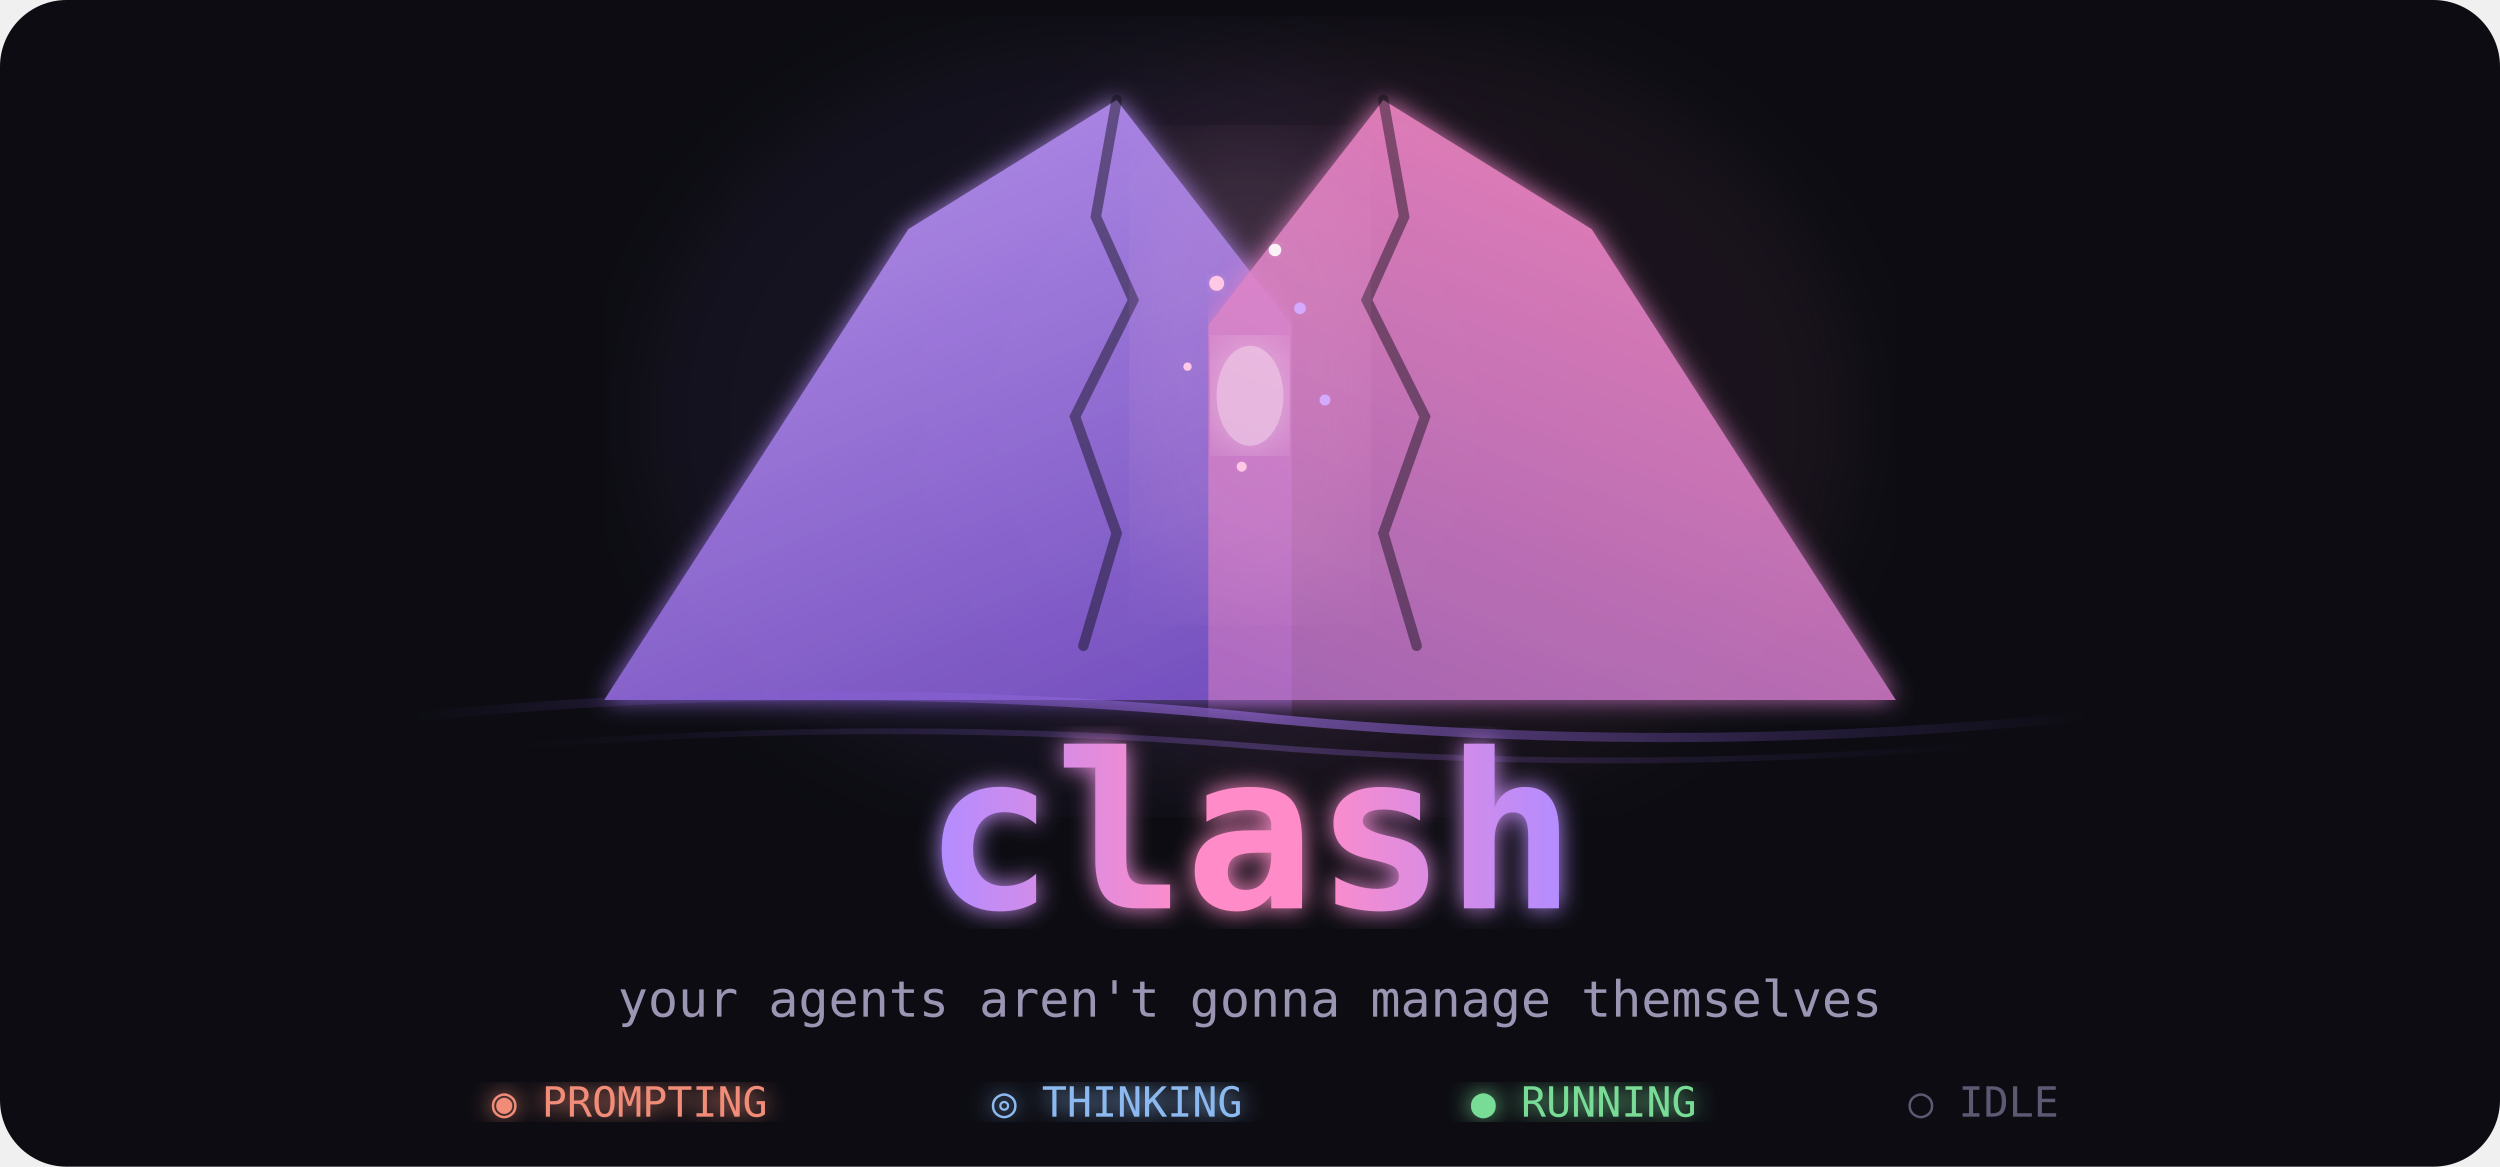
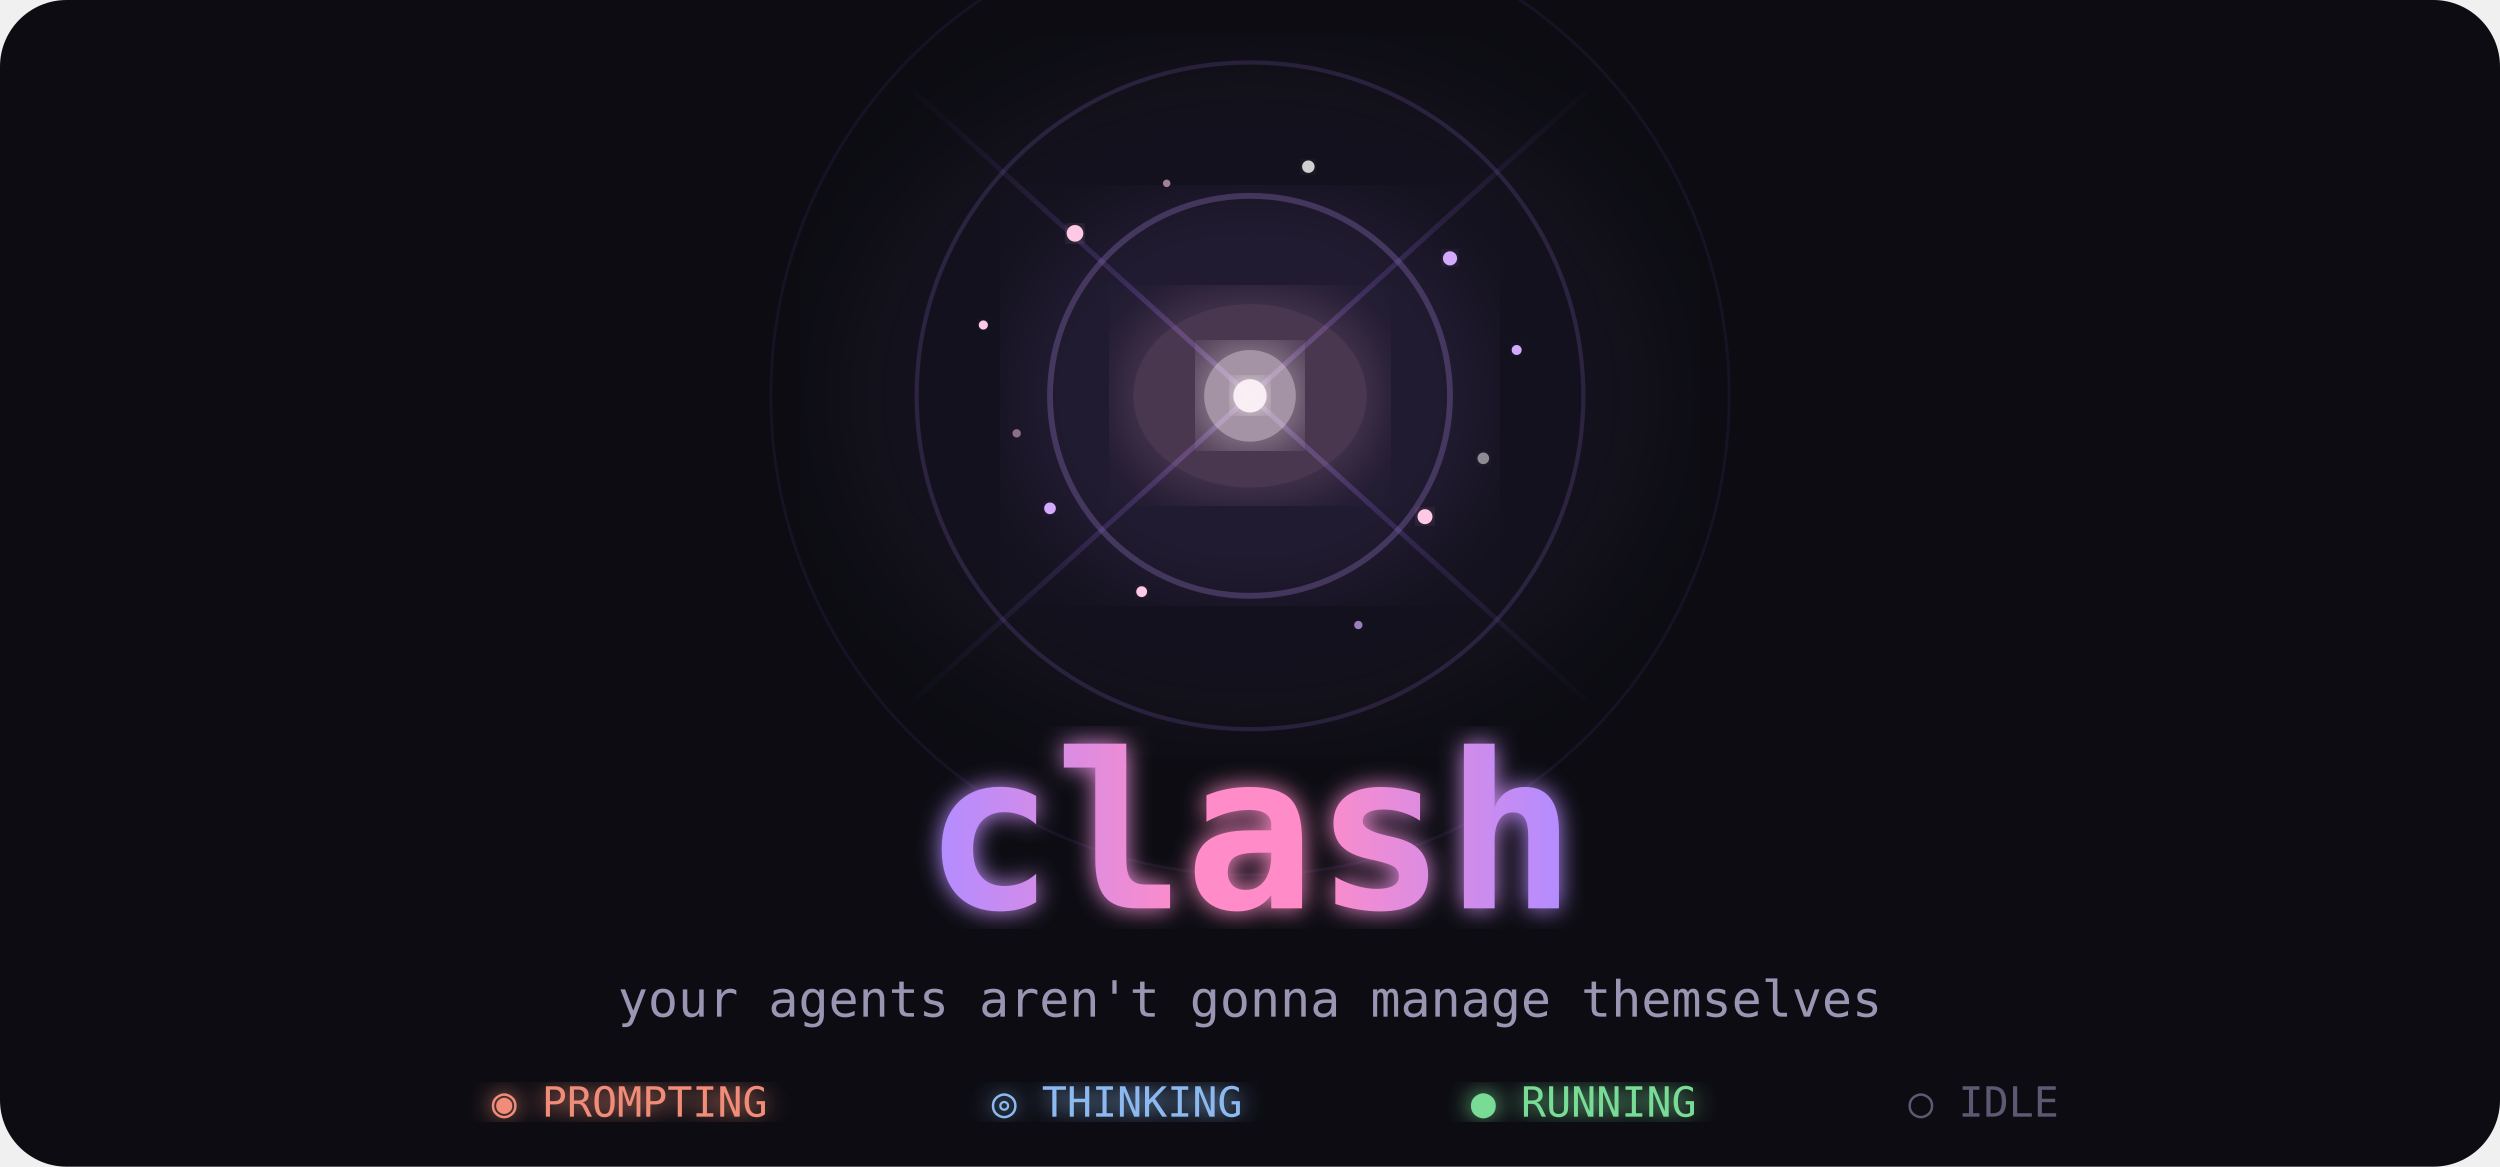
<svg xmlns="http://www.w3.org/2000/svg" viewBox="0 0 600 280" fill="none">
  <defs>
-     <linearGradient id="peak-l" x1="20%" y1="0%" x2="80%" y2="100%">
-       <stop offset="0%" stop-color="#c49cff" />
-       <stop offset="100%" stop-color="#7a52cc" />
-     </linearGradient>
-     <linearGradient id="peak-r" x1="80%" y1="0%" x2="20%" y2="100%">
-       <stop offset="0%" stop-color="#ff8cc8" />
-       <stop offset="100%" stop-color="#b06cc0" />
-     </linearGradient>
    <linearGradient id="text-grad" x1="0%" y1="0%" x2="100%" y2="0%">
      <stop offset="0%" stop-color="#b48cff" />
      <stop offset="40%" stop-color="#ff8cc8" />
      <stop offset="60%" stop-color="#ff8cc8" />
      <stop offset="100%" stop-color="#b48cff" />
    </linearGradient>
-     <linearGradient id="wave" x1="0%" y1="0%" x2="100%" y2="0%">
+     <linearGradient id="ray-h" x1="0%" y1="0%" x2="100%" y2="0%">
      <stop offset="0%" stop-color="#7a52cc" stop-opacity="0" />
-       <stop offset="50%" stop-color="#9b6ee6" stop-opacity="0.6" />
+       <stop offset="50%" stop-color="#af82ff" stop-opacity="0.6" />
+       <stop offset="100%" stop-color="#7a52cc" stop-opacity="0" />
+     </linearGradient>
+     <linearGradient id="ray-v" x1="0%" y1="0%" x2="0%" y2="100%">
+       <stop offset="0%" stop-color="#7a52cc" stop-opacity="0" />
+       <stop offset="50%" stop-color="#af82ff" stop-opacity="0.6" />
+       <stop offset="100%" stop-color="#7a52cc" stop-opacity="0" />
+     </linearGradient>
+     <linearGradient id="ray-d1" x1="0%" y1="0%" x2="100%" y2="100%">
+       <stop offset="0%" stop-color="#7a52cc" stop-opacity="0" />
+       <stop offset="50%" stop-color="#9b6ee6" stop-opacity="0.35" />
+       <stop offset="100%" stop-color="#7a52cc" stop-opacity="0" />
+     </linearGradient>
+     <linearGradient id="ray-d2" x1="100%" y1="0%" x2="0%" y2="100%">
+       <stop offset="0%" stop-color="#7a52cc" stop-opacity="0" />
+       <stop offset="50%" stop-color="#9b6ee6" stop-opacity="0.35" />
      <stop offset="100%" stop-color="#7a52cc" stop-opacity="0" />
    </linearGradient>
    <filter id="glow">
      <feGaussianBlur stdDeviation="3" result="b" />
      <feMerge>
        <feMergeNode in="b" />
        <feMergeNode in="SourceGraphic" />
      </feMerge>
    </filter>
    <filter id="glow-lg">
      <feGaussianBlur stdDeviation="8" result="b" />
      <feMerge>
        <feMergeNode in="b" />
        <feMergeNode in="b" />
        <feMergeNode in="SourceGraphic" />
      </feMerge>
    </filter>
    <filter id="glow-xl">
      <feGaussianBlur stdDeviation="14" result="b" />
      <feMerge>
        <feMergeNode in="b" />
        <feMergeNode in="b" />
        <feMergeNode in="b" />
      </feMerge>
    </filter>
-     <clipPath id="clip-left">
-       <rect x="0" y="0" width="310" height="280" />
-     </clipPath>
-     <clipPath id="clip-right">
-       <rect x="290" y="0" width="310" height="280" />
-     </clipPath>
  </defs>
  <rect width="600" height="280" rx="16" fill="#0c0c12" />
-   <ellipse cx="265" cy="100" rx="100" ry="80" fill="#af82ff" opacity="0.06" filter="url(#glow-xl)" />
-   <ellipse cx="335" cy="100" rx="100" ry="80" fill="#ff8cc8" opacity="0.06" filter="url(#glow-xl)" />
-   <g clip-path="url(#clip-left)">
-     <path d="M 145 168 L 218 55 L 268 24 L 310 78 L 355 168 Z" fill="url(#peak-l)" opacity="0.9" filter="url(#glow)" />
-     <path d="M 268 24 L 263 52 L 272 72 L 258 100 L 268 128 L 260 155" stroke="#0c0c12" stroke-width="2.5" fill="none" opacity="0.45" stroke-linecap="round" />
-   </g>
-   <g clip-path="url(#clip-right)">
-     <path d="M 245 168 L 290 78 L 332 24 L 382 55 L 455 168 Z" fill="url(#peak-r)" opacity="0.9" filter="url(#glow)" />
-     <path d="M 332 24 L 337 52 L 328 72 L 342 100 L 332 128 L 340 155" stroke="#0c0c12" stroke-width="2.5" fill="none" opacity="0.45" stroke-linecap="round" />
-   </g>
-   <ellipse cx="300" cy="90" rx="24" ry="50" fill="#ffb8e0" opacity="0.12" filter="url(#glow-xl)" />
-   <ellipse cx="300" cy="95" rx="8" ry="12" fill="#fff0f8" opacity="0.5" filter="url(#glow-lg)" />
-   <circle cx="292" cy="68" r="1.8" fill="#ffc8e4" filter="url(#glow)" />
-   <circle cx="312" cy="74" r="1.4" fill="#d4aaff" filter="url(#glow)" />
-   <circle cx="298" cy="112" r="1.2" fill="#ffc8e4" filter="url(#glow)" />
-   <circle cx="306" cy="60" r="1.5" fill="#fff" opacity="0.9" filter="url(#glow)" />
-   <circle cx="285" cy="88" r="1" fill="#ffc8e4" filter="url(#glow)" />
-   <circle cx="318" cy="96" r="1.3" fill="#d4aaff" filter="url(#glow)" />
-   <path d="M 100 172 Q 200 162 300 172 Q 400 182 500 172" stroke="url(#wave)" stroke-width="2.2" fill="none" />
-   <path d="M 125 179 Q 215 172 300 179 Q 385 186 475 179" stroke="url(#wave)" stroke-width="1.4" fill="none" opacity="0.5" />
+   <circle cx="300" cy="95" r="115" fill="none" stroke="#7a52cc" stroke-width="0.7" opacity="0.10" />
+   <circle cx="300" cy="95" r="80" fill="none" stroke="#af82ff" stroke-width="1.0" opacity="0.16" />
+   <circle cx="300" cy="95" r="48" fill="none" stroke="#c49cff" stroke-width="1.4" opacity="0.24" />
+   <line x1="180" y1="95" x2="420" y2="95" stroke="url(#ray-h)" stroke-width="2.2" />
+   <line x1="300" y1="0" x2="300" y2="178" stroke="url(#ray-v)" stroke-width="2.2" />
+   <line x1="215" y1="18" x2="385" y2="172" stroke="url(#ray-d1)" stroke-width="1.2" />
+   <line x1="385" y1="18" x2="215" y2="172" stroke="url(#ray-d2)" stroke-width="1.2" />
+   <ellipse cx="300" cy="95" rx="90" ry="72" fill="#af82ff" opacity="0.05" filter="url(#glow-xl)" />
+   <ellipse cx="300" cy="95" rx="50" ry="42" fill="#af82ff" opacity="0.09" filter="url(#glow-xl)" />
+   <ellipse cx="300" cy="95" rx="28" ry="22" fill="#ffb8e0" opacity="0.18" filter="url(#glow-lg)" />
+   <circle cx="300" cy="95" r="11" fill="#fff0f8" opacity="0.50" filter="url(#glow-lg)" />
+   <circle cx="300" cy="95" r="4" fill="#fff5fa" opacity="0.92" filter="url(#glow)" />
+   <circle cx="258" cy="56" r="2.0" fill="#ffc8e4" filter="url(#glow)" />
+   <circle cx="348" cy="62" r="1.7" fill="#d4aaff" filter="url(#glow)" />
+   <circle cx="342" cy="124" r="1.8" fill="#ffc8e4" filter="url(#glow)" />
+   <circle cx="252" cy="122" r="1.4" fill="#d4aaff" filter="url(#glow)" />
+   <circle cx="314" cy="40" r="1.5" fill="#fff" opacity="0.80" filter="url(#glow)" />
+   <circle cx="274" cy="142" r="1.3" fill="#ffc8e4" filter="url(#glow)" />
+   <circle cx="364" cy="84" r="1.2" fill="#d4aaff" filter="url(#glow)" />
+   <circle cx="236" cy="78" r="1.1" fill="#ffc8e4" filter="url(#glow)" />
+   <circle cx="326" cy="150" r="1.0" fill="#d4aaff" opacity="0.70" filter="url(#glow)" />
+   <circle cx="280" cy="44" r="0.9" fill="#ffc8e4" opacity="0.60" filter="url(#glow)" />
+   <circle cx="356" cy="110" r="1.4" fill="#fff" opacity="0.50" filter="url(#glow)" />
+   <circle cx="244" cy="104" r="1.0" fill="#ffc8e4" opacity="0.50" filter="url(#glow)" />
  <text x="300" y="218" text-anchor="middle" font-family="Monaco, 'Cascadia Code', 'Fira Code', 'JetBrains Mono', monospace" font-size="52" font-weight="bold" fill="url(#text-grad)" filter="url(#glow)">clash</text>
  <text x="300" y="244" text-anchor="middle" font-family="Monaco, 'Cascadia Code', 'Fira Code', monospace" font-size="12" fill="#9b94b2">your agents aren't gonna manage themselves</text>
  <text x="118" y="268" font-family="Monaco, 'Cascadia Code', monospace" font-size="10" fill="#f08c78" filter="url(#glow)">◉ PROMPTING</text>
  <text x="238" y="268" font-family="Monaco, 'Cascadia Code', monospace" font-size="10" fill="#8cb9f0" filter="url(#glow)">◎ THINKING</text>
  <text x="353" y="268" font-family="Monaco, 'Cascadia Code', monospace" font-size="10" fill="#78dc96" filter="url(#glow)">● RUNNING</text>
  <text x="458" y="268" font-family="Monaco, 'Cascadia Code', monospace" font-size="10" fill="#5f5873">○ IDLE</text>
</svg>
